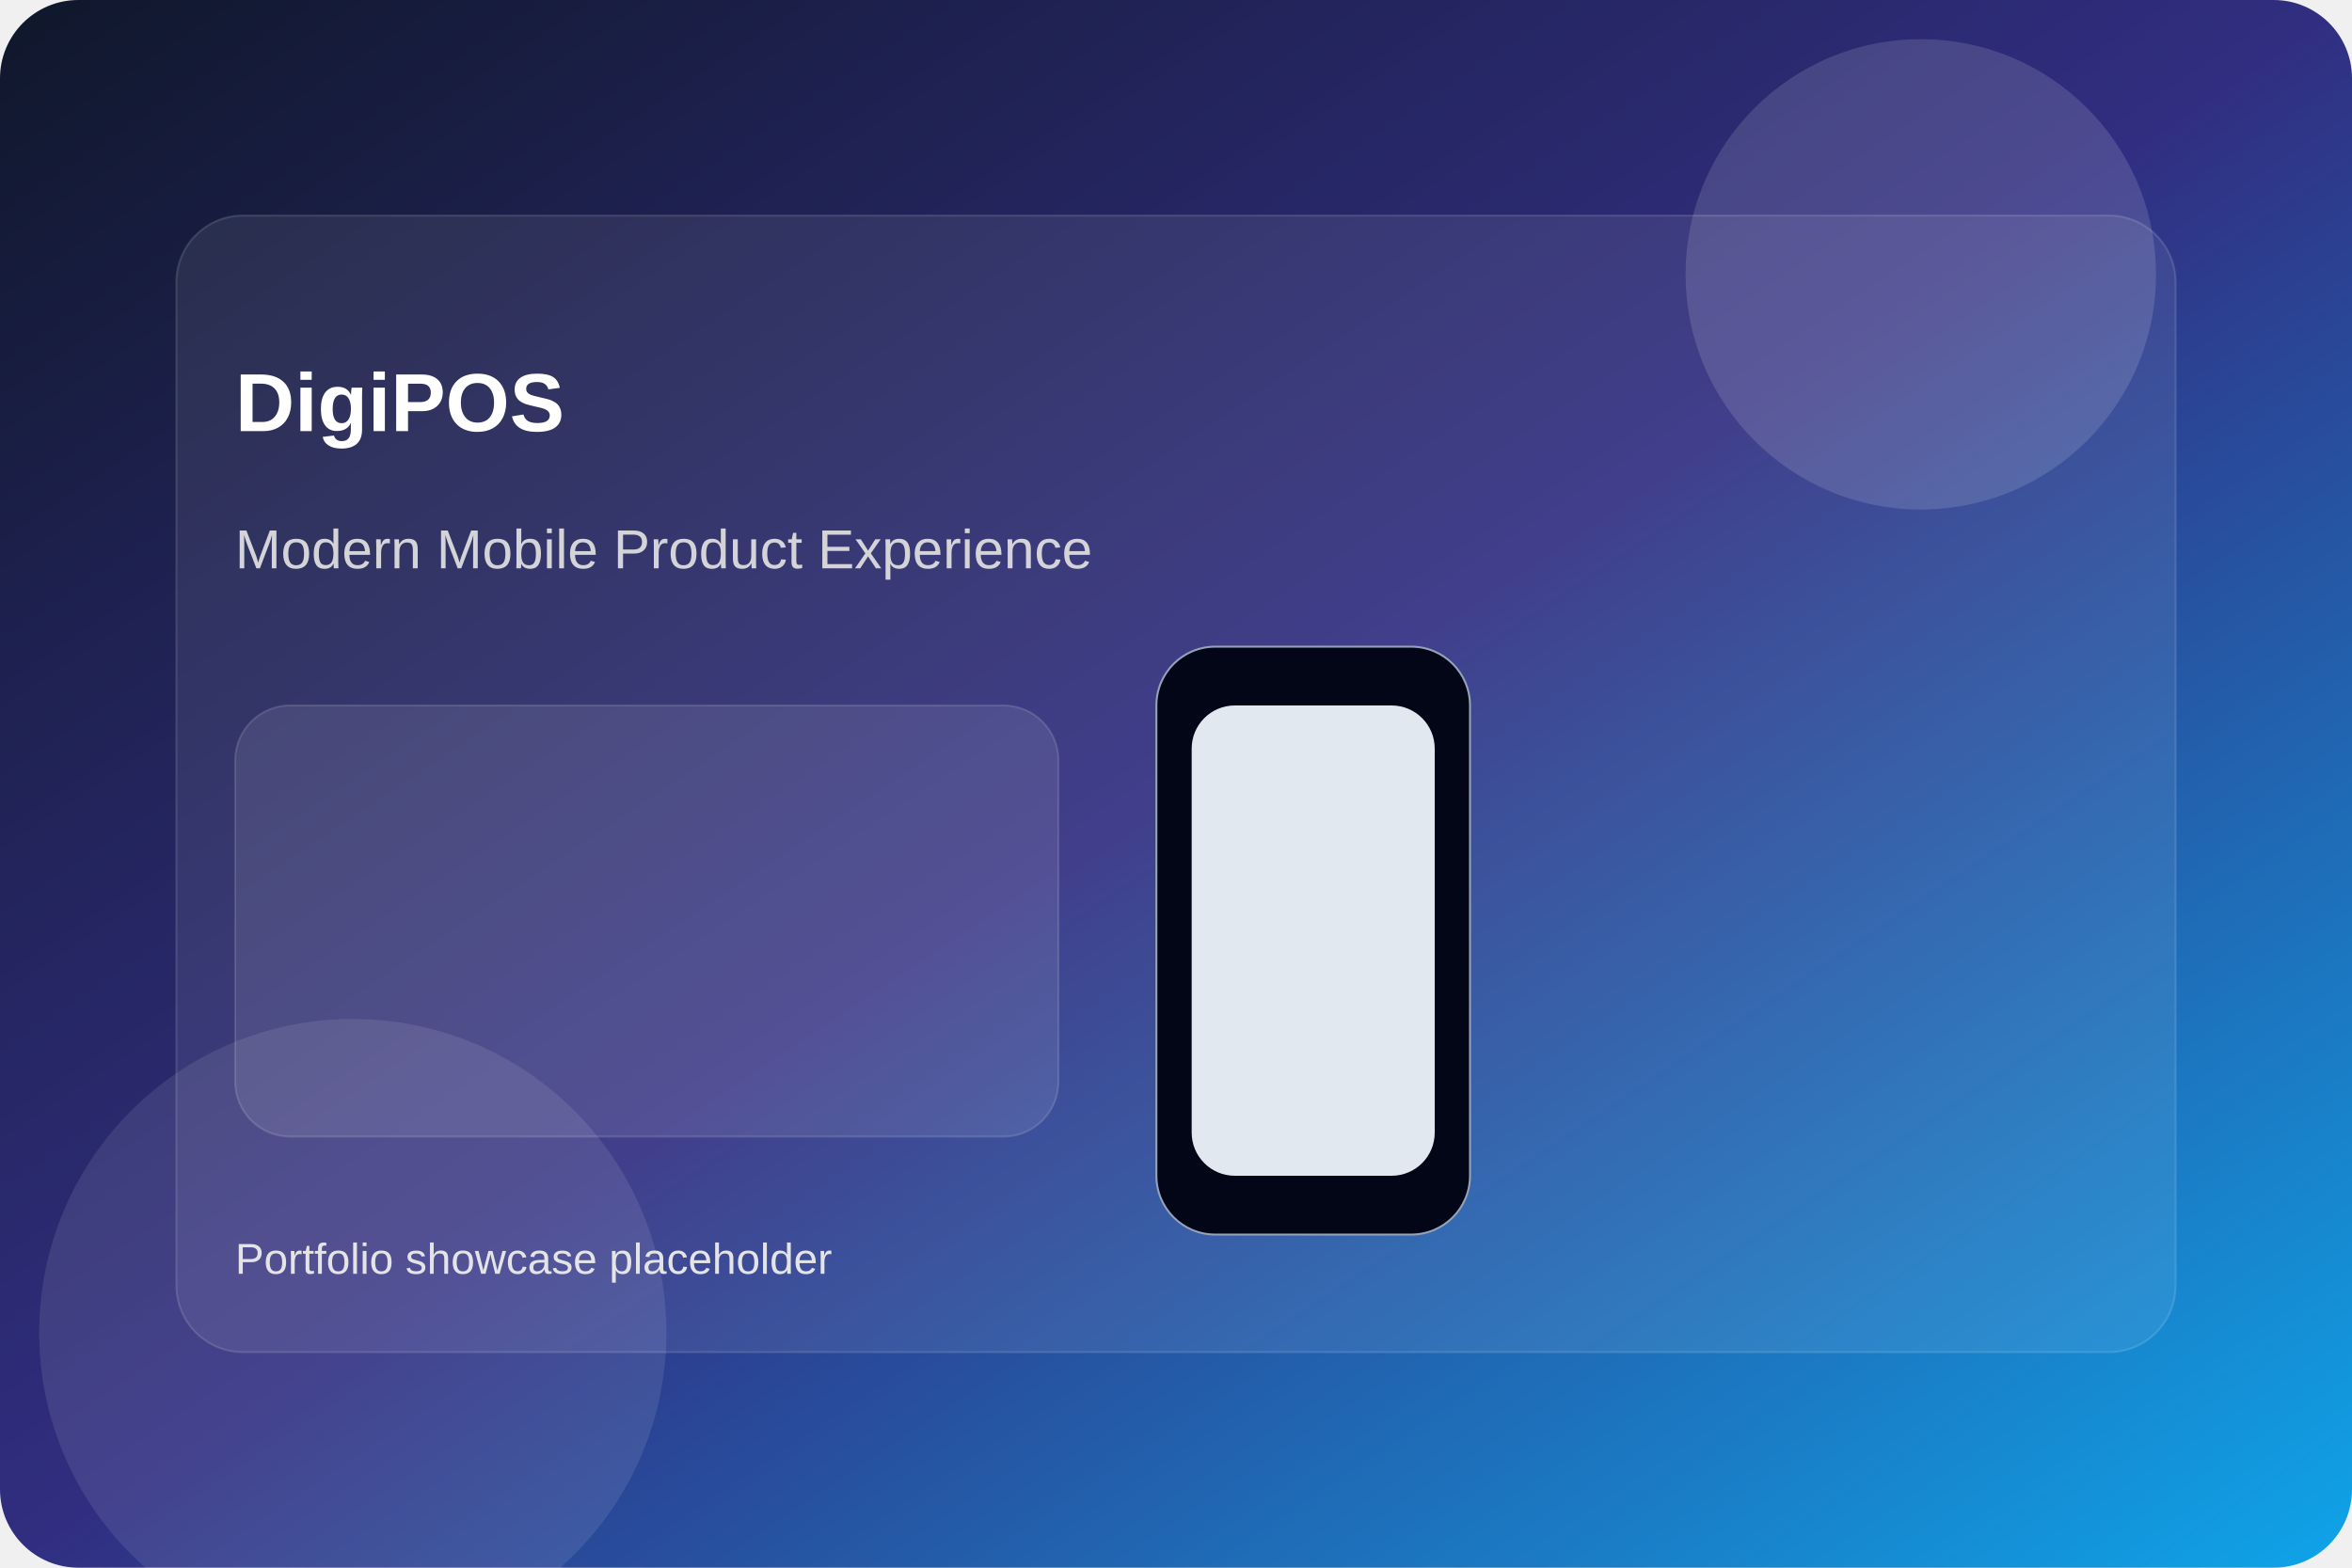
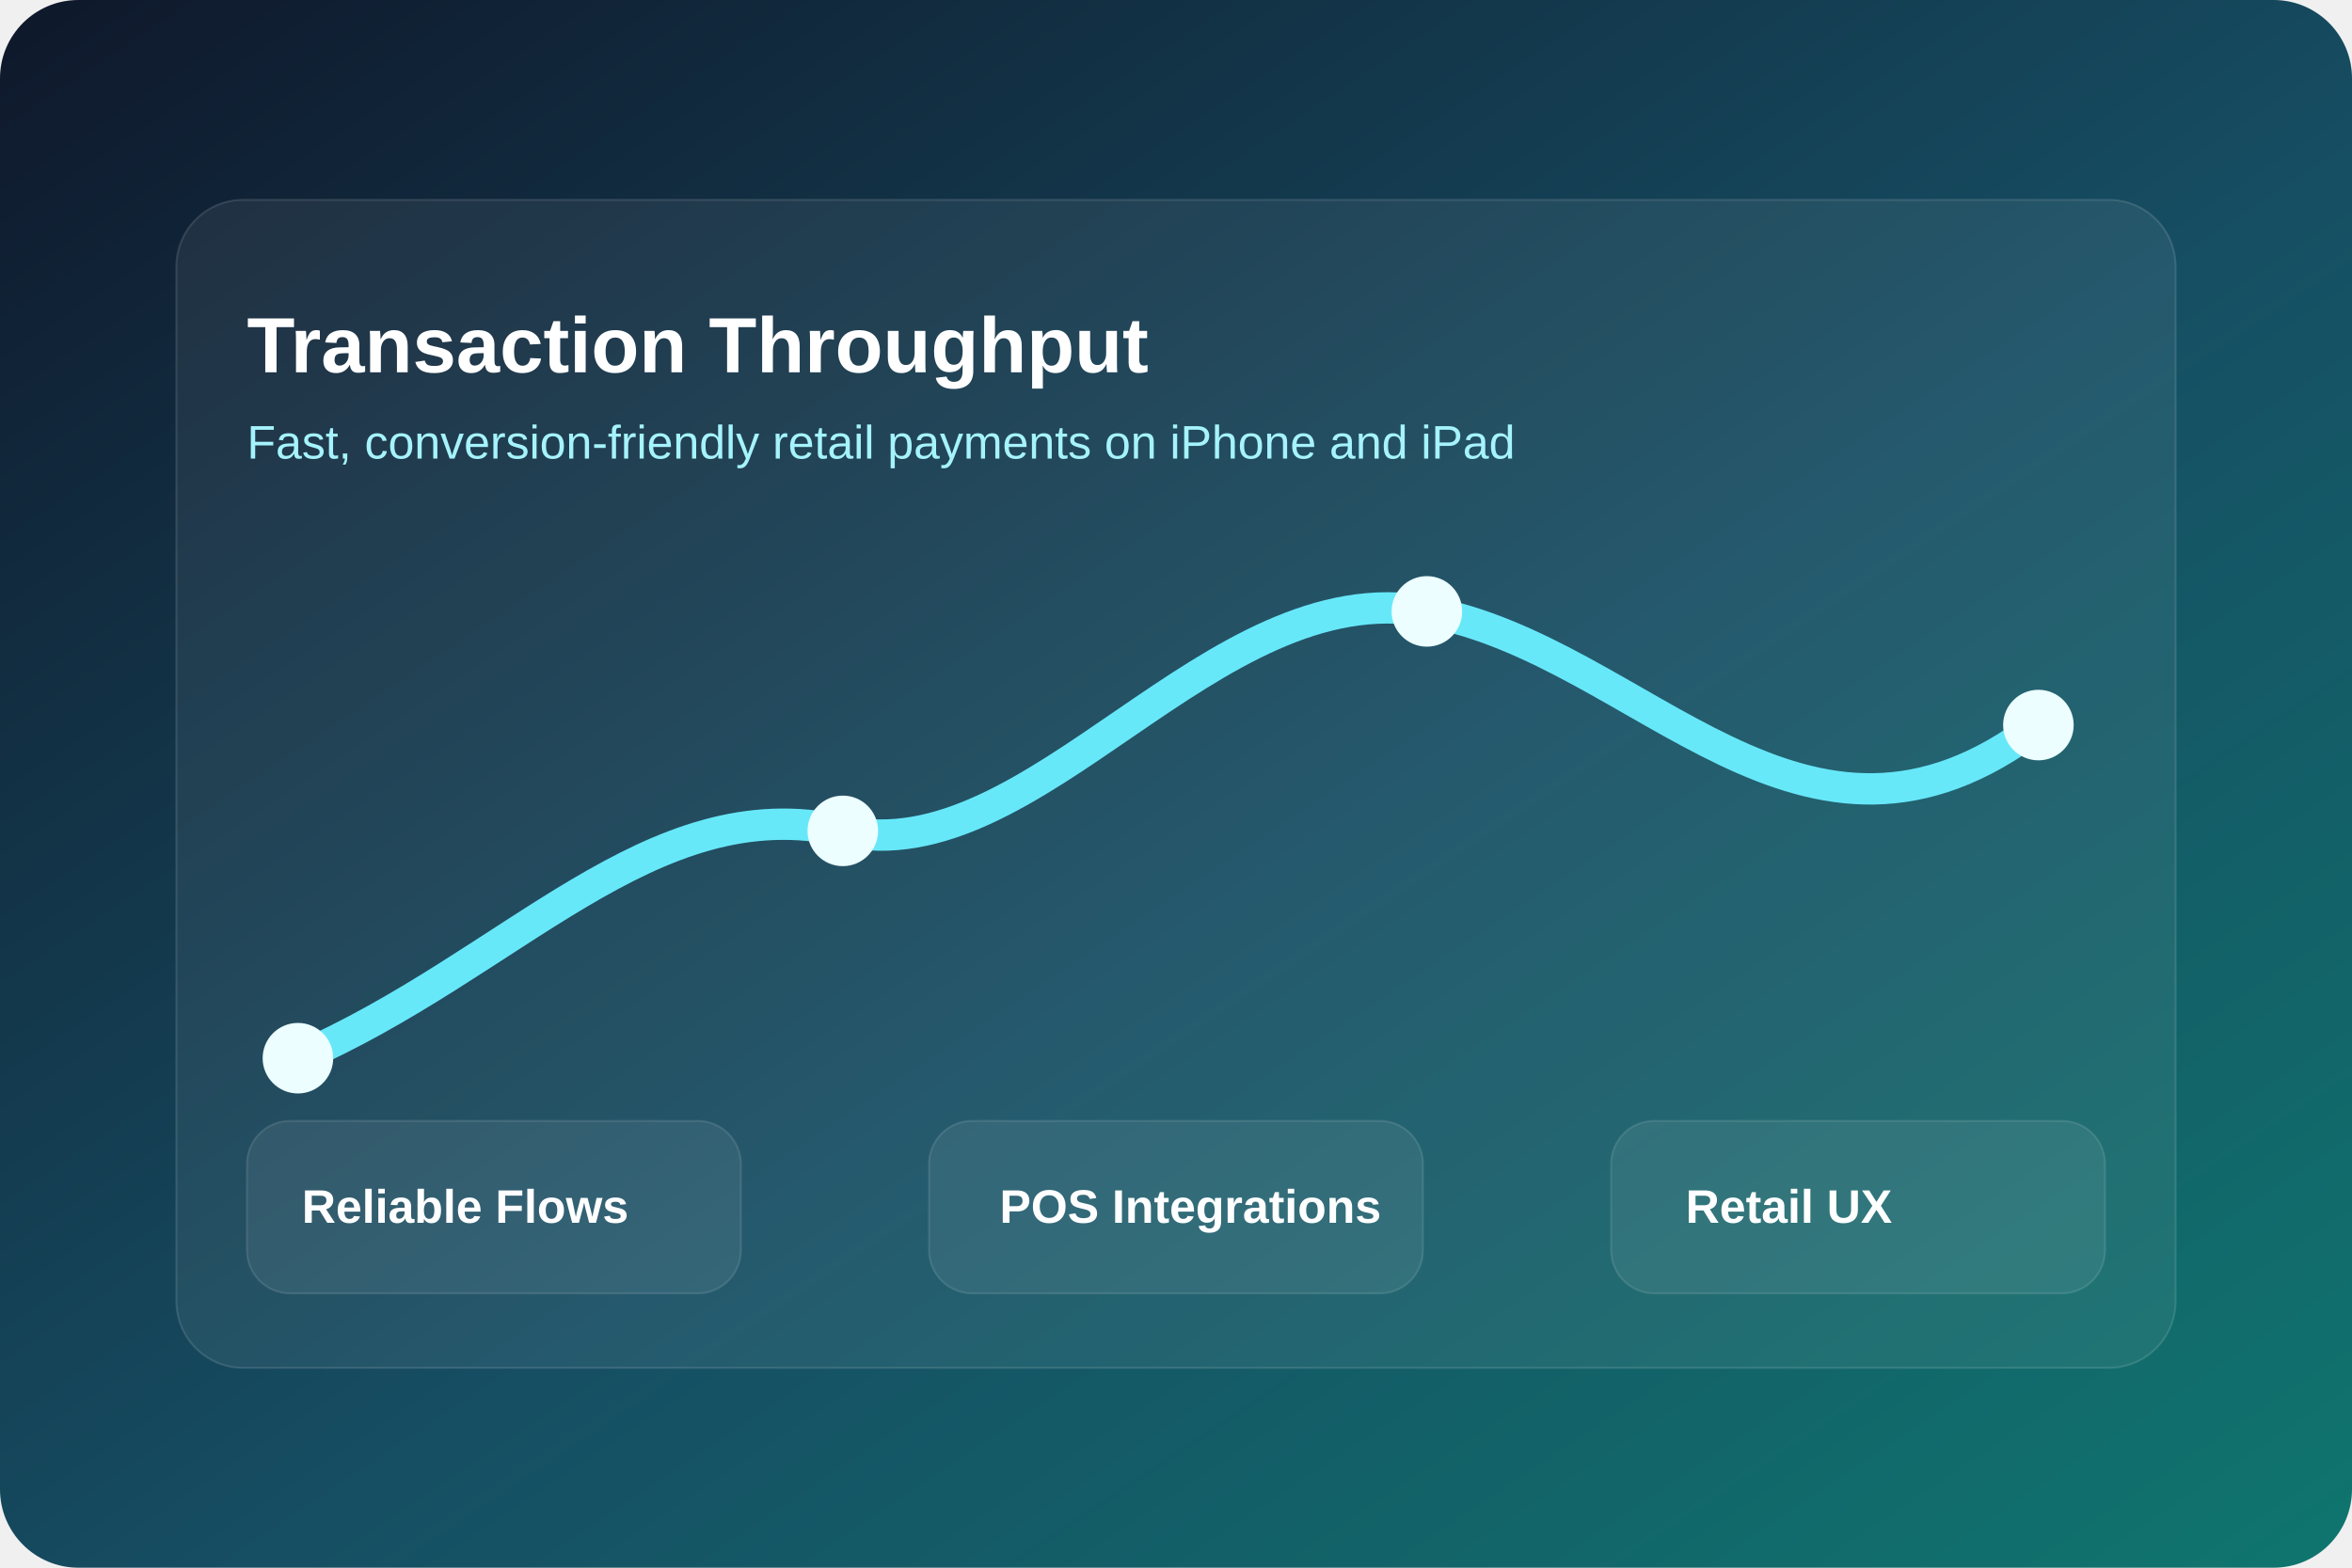
<svg xmlns="http://www.w3.org/2000/svg" width="1200" height="800" viewBox="0 0 1200 800">
  <defs>
    <linearGradient id="bg" x1="0" x2="1" y1="0" y2="1">
      <stop offset="0%" stop-color="#0f172a" />
-       <stop offset="50%" stop-color="#312e81" />
-       <stop offset="100%" stop-color="#0ea5e9" />
+       <stop offset="55%" stop-color="#164e63" />
+       <stop offset="100%" stop-color="#0f766e" />
    </linearGradient>
  </defs>
-   <rect width="1200" height="800" fill="url(#bg)" rx="40" />
-   <circle cx="980" cy="140" r="120" fill="#ffffff22" />
-   <circle cx="180" cy="680" r="160" fill="#ffffff18" />
-   <rect x="90" y="110" width="1020" height="580" rx="34" fill="#ffffff14" stroke="#ffffff22" />
-   <text x="120" y="220" fill="white" font-size="42" font-family="Arial, sans-serif" font-weight="700">DigiPOS</text>
-   <text x="120" y="290" fill="#d4d4d8" font-size="28" font-family="Arial, sans-serif">Modern Mobile Product Experience</text>
-   <rect x="120" y="360" width="420" height="220" rx="28" fill="#ffffff18" stroke="#ffffff22" />
-   <rect x="590" y="330" width="160" height="300" rx="30" fill="#020617" stroke="#94a3b8" />
-   <rect x="608" y="360" width="124" height="240" rx="22" fill="#e2e8f0" />
-   <text x="120" y="650" fill="#e4e4e7" font-size="22" font-family="Arial, sans-serif">Portfolio showcase placeholder</text>
+   <rect width="1200" height="800" rx="40" fill="url(#bg)" />
+   <rect x="90" y="102" width="1020" height="596" rx="34" fill="#ffffff10" stroke="#ffffff1f" />
+   <text x="126" y="190" fill="#ffffff" font-size="40" font-family="Arial, sans-serif" font-weight="700">Transaction Throughput</text>
+   <text x="126" y="234" fill="#a5f3fc" font-size="24" font-family="Arial, sans-serif">Fast, conversion-friendly retail payments on iPhone and iPad</text>
+   <path d="M152 540 C262 492 332 402 430 424 C528 446 618 292 728 312 C838 332 920 462 1040 370" fill="none" stroke="#67e8f9" stroke-width="16" stroke-linecap="round" />
+   <circle cx="152" cy="540" r="18" fill="#ecfeff" />
+   <circle cx="430" cy="424" r="18" fill="#ecfeff" />
+   <circle cx="728" cy="312" r="18" fill="#ecfeff" />
+   <circle cx="1040" cy="370" r="18" fill="#ecfeff" />
+   <rect x="126" y="572" width="252" height="88" rx="22" fill="#ffffff12" stroke="#ffffff1c" />
+   <text x="154" y="624" fill="#ffffff" font-size="24" font-family="Arial, sans-serif" font-weight="700">Reliable Flows</text>
+   <rect x="474" y="572" width="252" height="88" rx="22" fill="#ffffff12" stroke="#ffffff1c" />
+   <text x="510" y="624" fill="#ffffff" font-size="24" font-family="Arial, sans-serif" font-weight="700">POS Integrations</text>
+   <rect x="822" y="572" width="252" height="88" rx="22" fill="#ffffff12" stroke="#ffffff1c" />
+   <text x="860" y="624" fill="#ffffff" font-size="24" font-family="Arial, sans-serif" font-weight="700">Retail UX</text>
</svg>
